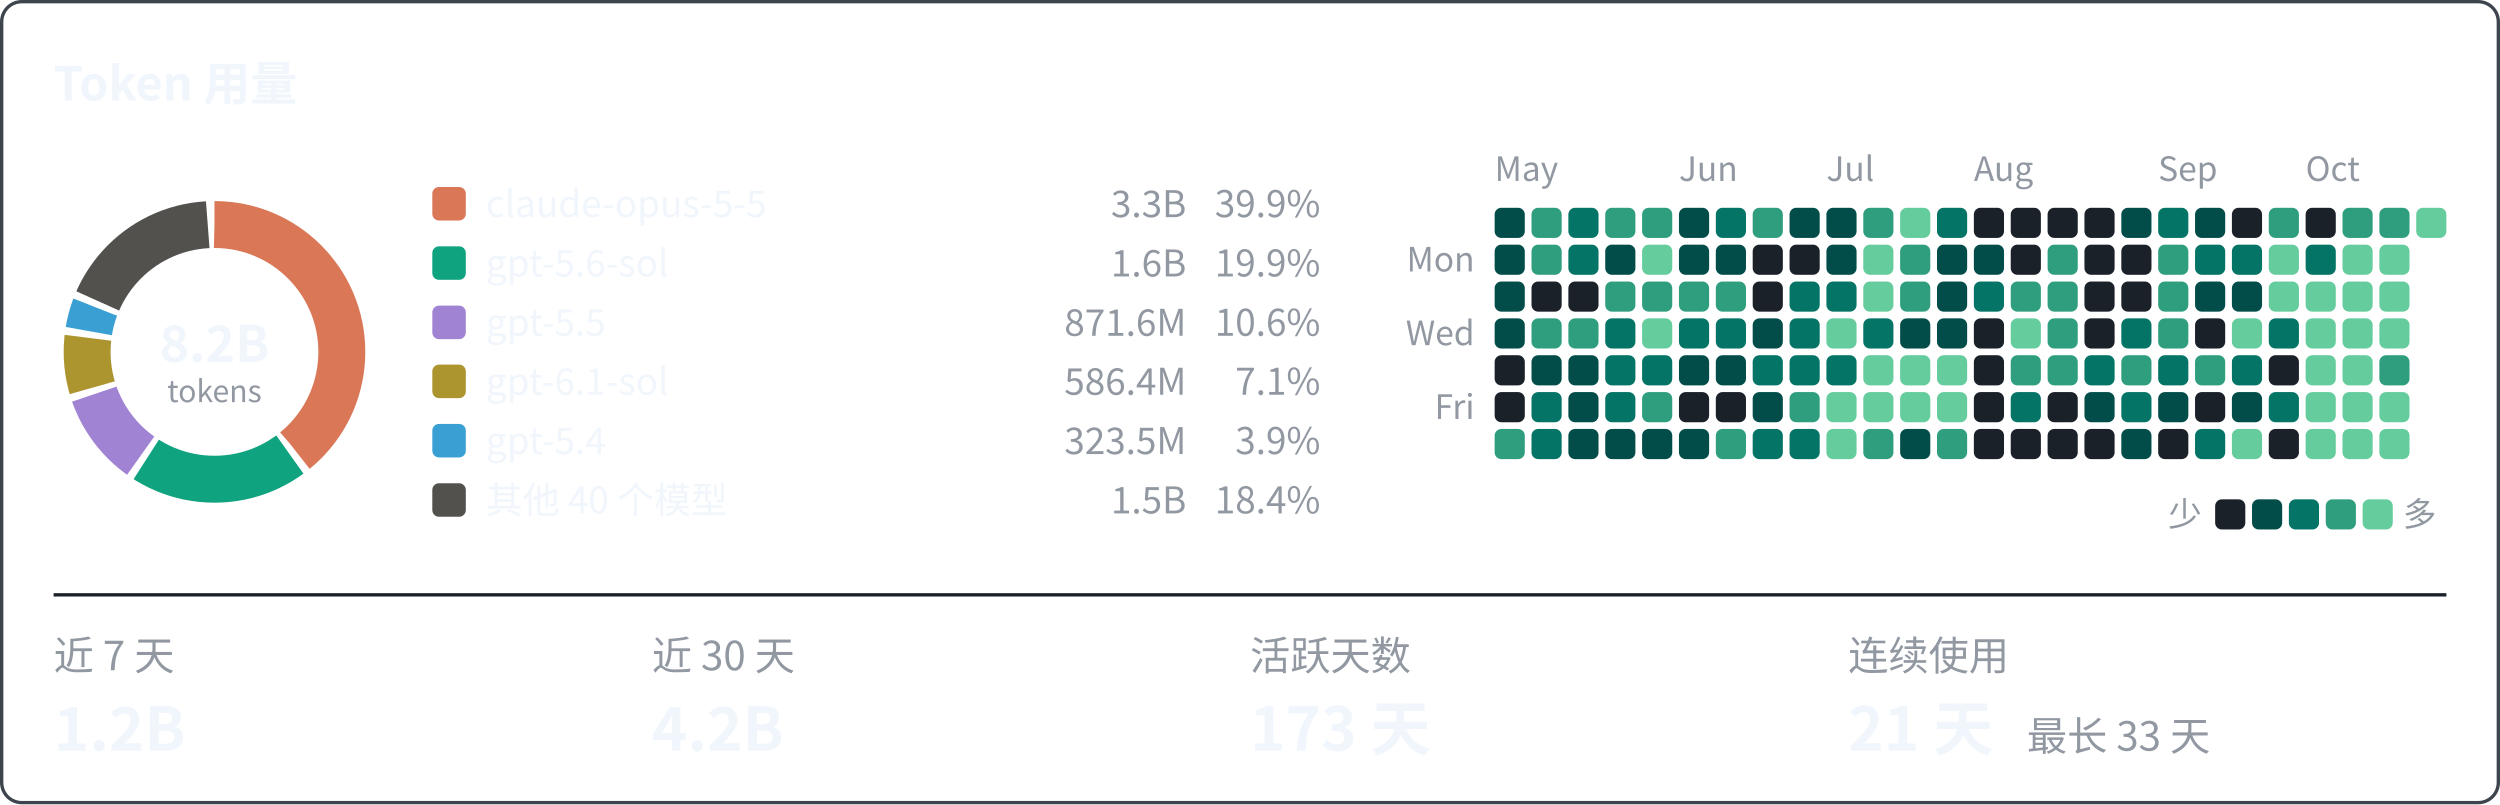
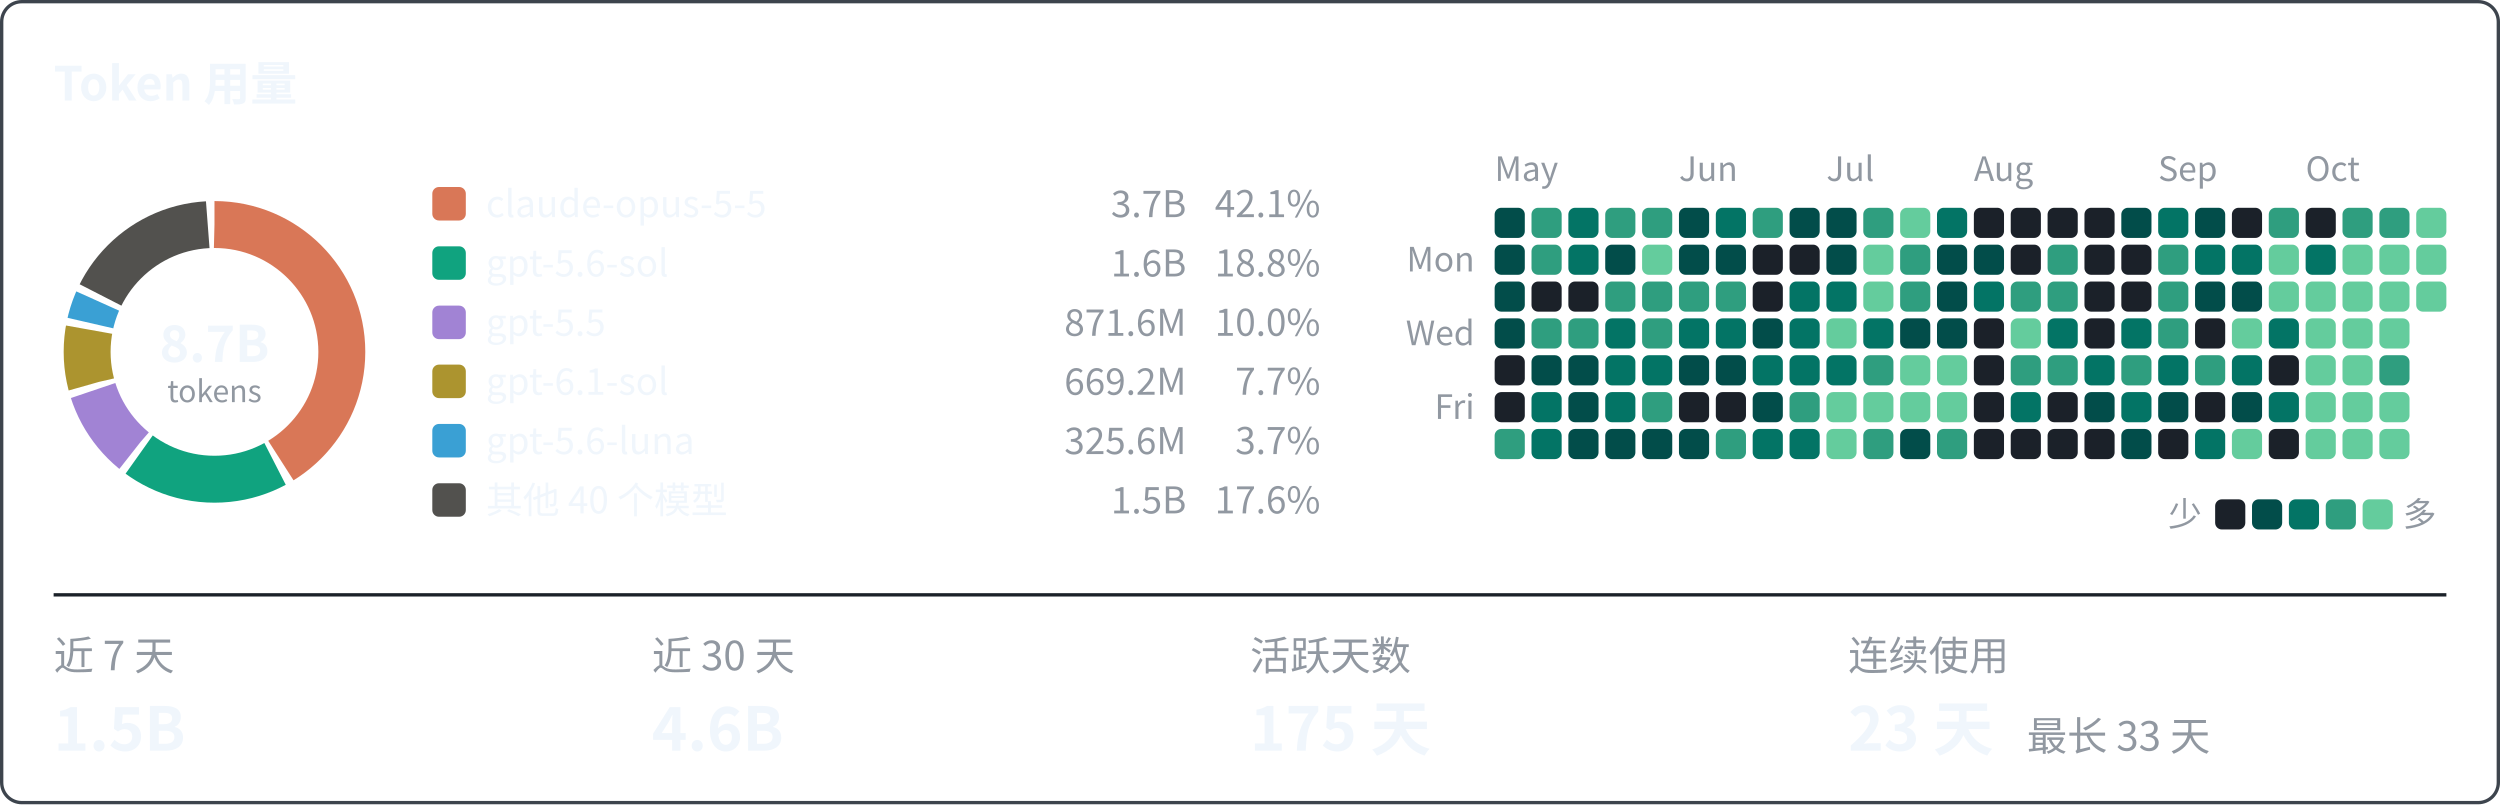
<svg xmlns="http://www.w3.org/2000/svg" width="746" height="240" viewBox="0 0 746 240" font-family="system-ui, -apple-system, 'Segoe UI', 'PingFang SC', 'Microsoft YaHei', 'Noto Sans CJK SC', sans-serif">
  <rect x="0.5" y="0.5" width="745" height="239" rx="6" fill="none" stroke="#3d444d" />
  <text x="16" y="30" font-size="14" font-weight="600" fill="#f0f6fc">Token 用量</text>
  <text x="446" y="54" font-size="10" fill="#9198a1">May</text>
  <text x="501" y="54" font-size="10" fill="#9198a1">Jun</text>
  <text x="545" y="54" font-size="10" fill="#9198a1">Jul</text>
  <text x="589" y="54" font-size="10" fill="#9198a1">Aug</text>
  <text x="644" y="54" font-size="10" fill="#9198a1">Sep</text>
  <text x="688" y="54" font-size="10" fill="#9198a1">Oct</text>
  <text x="440" y="81" font-size="10" text-anchor="end" fill="#9198a1">Mon</text>
  <text x="440" y="103" font-size="10" text-anchor="end" fill="#9198a1">Wed</text>
  <text x="440" y="125" font-size="10" text-anchor="end" fill="#9198a1">Fri</text>
  <rect x="446" y="62" width="9" height="9" rx="2" fill="#024d4a" />
  <rect x="446" y="73" width="9" height="9" rx="2" fill="#024d4a" />
  <rect x="446" y="84" width="9" height="9" rx="2" fill="#024d4a" />
  <rect x="446" y="95" width="9" height="9" rx="2" fill="#024d4a" />
  <rect x="446" y="106" width="9" height="9" rx="2" fill="#1b2129" />
  <rect x="446" y="117" width="9" height="9" rx="2" fill="#1b2129" />
  <rect x="446" y="128" width="9" height="9" rx="2" fill="#2f9e7f" />
  <rect x="457" y="62" width="9" height="9" rx="2" fill="#2f9e7f" />
  <rect x="457" y="73" width="9" height="9" rx="2" fill="#2f9e7f" />
  <rect x="457" y="84" width="9" height="9" rx="2" fill="#1b2129" />
  <rect x="457" y="95" width="9" height="9" rx="2" fill="#2f9e7f" />
  <rect x="457" y="106" width="9" height="9" rx="2" fill="#024d4a" />
  <rect x="457" y="117" width="9" height="9" rx="2" fill="#037465" />
  <rect x="457" y="128" width="9" height="9" rx="2" fill="#037465" />
  <rect x="468" y="62" width="9" height="9" rx="2" fill="#037465" />
  <rect x="468" y="73" width="9" height="9" rx="2" fill="#037465" />
  <rect x="468" y="84" width="9" height="9" rx="2" fill="#1b2129" />
  <rect x="468" y="95" width="9" height="9" rx="2" fill="#2f9e7f" />
  <rect x="468" y="106" width="9" height="9" rx="2" fill="#024d4a" />
  <rect x="468" y="117" width="9" height="9" rx="2" fill="#024d4a" />
  <rect x="468" y="128" width="9" height="9" rx="2" fill="#024d4a" />
  <rect x="479" y="62" width="9" height="9" rx="2" fill="#2f9e7f" />
  <rect x="479" y="73" width="9" height="9" rx="2" fill="#024d4a" />
  <rect x="479" y="84" width="9" height="9" rx="2" fill="#2f9e7f" />
  <rect x="479" y="95" width="9" height="9" rx="2" fill="#037465" />
  <rect x="479" y="106" width="9" height="9" rx="2" fill="#037465" />
  <rect x="479" y="117" width="9" height="9" rx="2" fill="#037465" />
  <rect x="479" y="128" width="9" height="9" rx="2" fill="#024d4a" />
  <rect x="490" y="62" width="9" height="9" rx="2" fill="#2f9e7f" />
  <rect x="490" y="73" width="9" height="9" rx="2" fill="#64cc9d" />
  <rect x="490" y="84" width="9" height="9" rx="2" fill="#2f9e7f" />
-   <rect x="490" y="95" width="9" height="9" rx="2" fill="#64cc9d" />
+   <rect x="490" y="95" width="9" height="9" rx="2" fill="#2f9e7f" />
  <rect x="490" y="106" width="9" height="9" rx="2" fill="#037465" />
  <rect x="490" y="117" width="9" height="9" rx="2" fill="#2f9e7f" />
  <rect x="490" y="128" width="9" height="9" rx="2" fill="#024d4a" />
  <rect x="501" y="62" width="9" height="9" rx="2" fill="#024d4a" />
  <rect x="501" y="73" width="9" height="9" rx="2" fill="#024d4a" />
  <rect x="501" y="84" width="9" height="9" rx="2" fill="#2f9e7f" />
  <rect x="501" y="95" width="9" height="9" rx="2" fill="#037465" />
  <rect x="501" y="106" width="9" height="9" rx="2" fill="#024d4a" />
  <rect x="501" y="117" width="9" height="9" rx="2" fill="#1b2129" />
  <rect x="501" y="128" width="9" height="9" rx="2" fill="#024d4a" />
  <rect x="512" y="62" width="9" height="9" rx="2" fill="#037465" />
  <rect x="512" y="73" width="9" height="9" rx="2" fill="#024d4a" />
  <rect x="512" y="84" width="9" height="9" rx="2" fill="#2f9e7f" />
  <rect x="512" y="95" width="9" height="9" rx="2" fill="#037465" />
  <rect x="512" y="106" width="9" height="9" rx="2" fill="#024d4a" />
  <rect x="512" y="117" width="9" height="9" rx="2" fill="#1b2129" />
  <rect x="512" y="128" width="9" height="9" rx="2" fill="#2f9e7f" />
  <rect x="523" y="62" width="9" height="9" rx="2" fill="#2f9e7f" />
  <rect x="523" y="73" width="9" height="9" rx="2" fill="#1b2129" />
  <rect x="523" y="84" width="9" height="9" rx="2" fill="#1b2129" />
  <rect x="523" y="95" width="9" height="9" rx="2" fill="#024d4a" />
  <rect x="523" y="106" width="9" height="9" rx="2" fill="#037465" />
  <rect x="523" y="117" width="9" height="9" rx="2" fill="#024d4a" />
  <rect x="523" y="128" width="9" height="9" rx="2" fill="#037465" />
  <rect x="534" y="62" width="9" height="9" rx="2" fill="#024d4a" />
  <rect x="534" y="73" width="9" height="9" rx="2" fill="#1b2129" />
  <rect x="534" y="84" width="9" height="9" rx="2" fill="#037465" />
  <rect x="534" y="95" width="9" height="9" rx="2" fill="#037465" />
  <rect x="534" y="106" width="9" height="9" rx="2" fill="#037465" />
  <rect x="534" y="117" width="9" height="9" rx="2" fill="#2f9e7f" />
  <rect x="534" y="128" width="9" height="9" rx="2" fill="#037465" />
  <rect x="545" y="62" width="9" height="9" rx="2" fill="#024d4a" />
  <rect x="545" y="73" width="9" height="9" rx="2" fill="#024d4a" />
  <rect x="545" y="84" width="9" height="9" rx="2" fill="#037465" />
  <rect x="545" y="95" width="9" height="9" rx="2" fill="#64cc9d" />
  <rect x="545" y="106" width="9" height="9" rx="2" fill="#037465" />
  <rect x="545" y="117" width="9" height="9" rx="2" fill="#64cc9d" />
  <rect x="545" y="128" width="9" height="9" rx="2" fill="#64cc9d" />
  <rect x="556" y="62" width="9" height="9" rx="2" fill="#2f9e7f" />
  <rect x="556" y="73" width="9" height="9" rx="2" fill="#64cc9d" />
  <rect x="556" y="84" width="9" height="9" rx="2" fill="#64cc9d" />
  <rect x="556" y="95" width="9" height="9" rx="2" fill="#037465" />
-   <rect x="556" y="106" width="9" height="9" rx="2" fill="#64cc9d" />
+   <rect x="556" y="106" width="9" height="9" rx="2" fill="#2f9e7f" />
  <rect x="556" y="117" width="9" height="9" rx="2" fill="#64cc9d" />
  <rect x="556" y="128" width="9" height="9" rx="2" fill="#2f9e7f" />
  <rect x="567" y="62" width="9" height="9" rx="2" fill="#64cc9d" />
  <rect x="567" y="73" width="9" height="9" rx="2" fill="#2f9e7f" />
  <rect x="567" y="84" width="9" height="9" rx="2" fill="#2f9e7f" />
  <rect x="567" y="95" width="9" height="9" rx="2" fill="#024d4a" />
  <rect x="567" y="106" width="9" height="9" rx="2" fill="#64cc9d" />
  <rect x="567" y="117" width="9" height="9" rx="2" fill="#64cc9d" />
  <rect x="567" y="128" width="9" height="9" rx="2" fill="#024d4a" />
  <rect x="578" y="62" width="9" height="9" rx="2" fill="#037465" />
  <rect x="578" y="73" width="9" height="9" rx="2" fill="#024d4a" />
  <rect x="578" y="84" width="9" height="9" rx="2" fill="#024d4a" />
  <rect x="578" y="95" width="9" height="9" rx="2" fill="#024d4a" />
  <rect x="578" y="106" width="9" height="9" rx="2" fill="#64cc9d" />
  <rect x="578" y="117" width="9" height="9" rx="2" fill="#64cc9d" />
  <rect x="578" y="128" width="9" height="9" rx="2" fill="#2f9e7f" />
  <rect x="589" y="62" width="9" height="9" rx="2" fill="#1b2129" />
  <rect x="589" y="73" width="9" height="9" rx="2" fill="#024d4a" />
  <rect x="589" y="84" width="9" height="9" rx="2" fill="#037465" />
  <rect x="589" y="95" width="9" height="9" rx="2" fill="#1b2129" />
  <rect x="589" y="106" width="9" height="9" rx="2" fill="#1b2129" />
  <rect x="589" y="117" width="9" height="9" rx="2" fill="#1b2129" />
  <rect x="589" y="128" width="9" height="9" rx="2" fill="#1b2129" />
  <rect x="600" y="62" width="9" height="9" rx="2" fill="#1b2129" />
  <rect x="600" y="73" width="9" height="9" rx="2" fill="#1b2129" />
  <rect x="600" y="84" width="9" height="9" rx="2" fill="#2f9e7f" />
  <rect x="600" y="95" width="9" height="9" rx="2" fill="#64cc9d" />
  <rect x="600" y="106" width="9" height="9" rx="2" fill="#2f9e7f" />
  <rect x="600" y="117" width="9" height="9" rx="2" fill="#037465" />
  <rect x="600" y="128" width="9" height="9" rx="2" fill="#1b2129" />
  <rect x="611" y="62" width="9" height="9" rx="2" fill="#1b2129" />
  <rect x="611" y="73" width="9" height="9" rx="2" fill="#2f9e7f" />
  <rect x="611" y="84" width="9" height="9" rx="2" fill="#2f9e7f" />
-   <rect x="611" y="95" width="9" height="9" rx="2" fill="#2f9e7f" />
+   <rect x="611" y="95" width="9" height="9" rx="2" fill="#037465" />
  <rect x="611" y="106" width="9" height="9" rx="2" fill="#2f9e7f" />
  <rect x="611" y="117" width="9" height="9" rx="2" fill="#1b2129" />
  <rect x="611" y="128" width="9" height="9" rx="2" fill="#1b2129" />
  <rect x="622" y="62" width="9" height="9" rx="2" fill="#1b2129" />
  <rect x="622" y="73" width="9" height="9" rx="2" fill="#1b2129" />
  <rect x="622" y="84" width="9" height="9" rx="2" fill="#1b2129" />
  <rect x="622" y="95" width="9" height="9" rx="2" fill="#1b2129" />
  <rect x="622" y="106" width="9" height="9" rx="2" fill="#037465" />
  <rect x="622" y="117" width="9" height="9" rx="2" fill="#024d4a" />
  <rect x="622" y="128" width="9" height="9" rx="2" fill="#1b2129" />
  <rect x="633" y="62" width="9" height="9" rx="2" fill="#024d4a" />
  <rect x="633" y="73" width="9" height="9" rx="2" fill="#1b2129" />
  <rect x="633" y="84" width="9" height="9" rx="2" fill="#1b2129" />
  <rect x="633" y="95" width="9" height="9" rx="2" fill="#037465" />
  <rect x="633" y="106" width="9" height="9" rx="2" fill="#2f9e7f" />
  <rect x="633" y="117" width="9" height="9" rx="2" fill="#037465" />
  <rect x="633" y="128" width="9" height="9" rx="2" fill="#024d4a" />
  <rect x="644" y="62" width="9" height="9" rx="2" fill="#037465" />
  <rect x="644" y="73" width="9" height="9" rx="2" fill="#2f9e7f" />
  <rect x="644" y="84" width="9" height="9" rx="2" fill="#2f9e7f" />
  <rect x="644" y="95" width="9" height="9" rx="2" fill="#2f9e7f" />
  <rect x="644" y="106" width="9" height="9" rx="2" fill="#037465" />
  <rect x="644" y="117" width="9" height="9" rx="2" fill="#024d4a" />
  <rect x="644" y="128" width="9" height="9" rx="2" fill="#1b2129" />
  <rect x="655" y="62" width="9" height="9" rx="2" fill="#024d4a" />
  <rect x="655" y="73" width="9" height="9" rx="2" fill="#037465" />
  <rect x="655" y="84" width="9" height="9" rx="2" fill="#024d4a" />
  <rect x="655" y="95" width="9" height="9" rx="2" fill="#1b2129" />
  <rect x="655" y="106" width="9" height="9" rx="2" fill="#2f9e7f" />
  <rect x="655" y="117" width="9" height="9" rx="2" fill="#1b2129" />
  <rect x="655" y="128" width="9" height="9" rx="2" fill="#037465" />
  <rect x="666" y="62" width="9" height="9" rx="2" fill="#1b2129" />
  <rect x="666" y="73" width="9" height="9" rx="2" fill="#037465" />
  <rect x="666" y="84" width="9" height="9" rx="2" fill="#024d4a" />
  <rect x="666" y="95" width="9" height="9" rx="2" fill="#64cc9d" />
  <rect x="666" y="106" width="9" height="9" rx="2" fill="#037465" />
  <rect x="666" y="117" width="9" height="9" rx="2" fill="#024d4a" />
  <rect x="666" y="128" width="9" height="9" rx="2" fill="#64cc9d" />
  <rect x="677" y="62" width="9" height="9" rx="2" fill="#2f9e7f" />
  <rect x="677" y="73" width="9" height="9" rx="2" fill="#64cc9d" />
  <rect x="677" y="84" width="9" height="9" rx="2" fill="#64cc9d" />
  <rect x="677" y="95" width="9" height="9" rx="2" fill="#037465" />
  <rect x="677" y="106" width="9" height="9" rx="2" fill="#1b2129" />
  <rect x="677" y="117" width="9" height="9" rx="2" fill="#037465" />
  <rect x="677" y="128" width="9" height="9" rx="2" fill="#1b2129" />
  <rect x="688" y="62" width="9" height="9" rx="2" fill="#1b2129" />
  <rect x="688" y="73" width="9" height="9" rx="2" fill="#037465" />
  <rect x="688" y="84" width="9" height="9" rx="2" fill="#64cc9d" />
  <rect x="688" y="95" width="9" height="9" rx="2" fill="#64cc9d" />
  <rect x="688" y="106" width="9" height="9" rx="2" fill="#64cc9d" />
  <rect x="688" y="117" width="9" height="9" rx="2" fill="#64cc9d" />
  <rect x="688" y="128" width="9" height="9" rx="2" fill="#64cc9d" />
  <rect x="699" y="62" width="9" height="9" rx="2" fill="#2f9e7f" />
  <rect x="699" y="73" width="9" height="9" rx="2" fill="#64cc9d" />
  <rect x="699" y="84" width="9" height="9" rx="2" fill="#64cc9d" />
  <rect x="699" y="95" width="9" height="9" rx="2" fill="#64cc9d" />
  <rect x="699" y="106" width="9" height="9" rx="2" fill="#64cc9d" />
  <rect x="699" y="117" width="9" height="9" rx="2" fill="#64cc9d" />
  <rect x="699" y="128" width="9" height="9" rx="2" fill="#64cc9d" />
  <rect x="710" y="62" width="9" height="9" rx="2" fill="#2f9e7f" />
  <rect x="710" y="73" width="9" height="9" rx="2" fill="#64cc9d" />
  <rect x="710" y="84" width="9" height="9" rx="2" fill="#64cc9d" />
  <rect x="710" y="95" width="9" height="9" rx="2" fill="#64cc9d" />
  <rect x="710" y="106" width="9" height="9" rx="2" fill="#2f9e7f" />
  <rect x="710" y="117" width="9" height="9" rx="2" fill="#64cc9d" />
  <rect x="710" y="128" width="9" height="9" rx="2" fill="#64cc9d" />
  <rect x="721" y="62" width="9" height="9" rx="2" fill="#64cc9d" />
+   <rect x="721" y="73" width="9" height="9" rx="2" fill="#64cc9d" />
+   <rect x="721" y="84" width="9" height="9" rx="2" fill="#64cc9d" />
  <text x="657" y="157" font-size="10" text-anchor="end" fill="#9198a1">少</text>
  <rect x="661" y="149" width="9" height="9" rx="2" fill="#1b2129" />
  <rect x="672" y="149" width="9" height="9" rx="2" fill="#024d4a" />
  <rect x="683" y="149" width="9" height="9" rx="2" fill="#037465" />
  <rect x="694" y="149" width="9" height="9" rx="2" fill="#2f9e7f" />
  <rect x="705" y="149" width="9" height="9" rx="2" fill="#64cc9d" />
  <text x="717" y="157" font-size="10" fill="#9198a1">多</text>
-   <circle cx="64" cy="105.0" r="38" fill="none" stroke="#d97757" stroke-width="14" stroke-dasharray="93.31 238.76" stroke-dashoffset="-0.00" transform="rotate(-90 64 105.0)" />
-   <circle cx="64" cy="105.0" r="38" fill="none" stroke="#10a37f" stroke-width="14" stroke-dasharray="45.56 238.76" stroke-dashoffset="-95.31" transform="rotate(-90 64 105.0)" />
-   <circle cx="64" cy="105.0" r="38" fill="none" stroke="#a183d4" stroke-width="14" stroke-dasharray="23.36 238.76" stroke-dashoffset="-142.87" transform="rotate(-90 64 105.0)" />
-   <circle cx="64" cy="105.0" r="38" fill="none" stroke="#ac942f" stroke-width="14" stroke-dasharray="15.06 238.76" stroke-dashoffset="-168.23" transform="rotate(-90 64 105.0)" />
-   <circle cx="64" cy="105.0" r="38" fill="none" stroke="#3aa0d4" stroke-width="14" stroke-dasharray="7.41 238.76" stroke-dashoffset="-185.30" transform="rotate(-90 64 105.0)" />
-   <circle cx="64" cy="105.0" r="38" fill="none" stroke="#52514e" stroke-width="14" stroke-dasharray="42.05 238.76" stroke-dashoffset="-194.71" transform="rotate(-90 64 105.0)" />
-   <text x="64" y="108.0" font-size="15" font-weight="600" text-anchor="middle" fill="#f0f6fc">8.2B</text>
+   <circle cx="64" cy="105.0" r="38" fill="none" stroke="#d97757" stroke-width="14" stroke-dasharray="98.54 238.76" stroke-dashoffset="-0.00" transform="rotate(-90 64 105.0)" />
+   <circle cx="64" cy="105.0" r="38" fill="none" stroke="#10a37f" stroke-width="14" stroke-dasharray="42.89 238.76" stroke-dashoffset="-100.54" transform="rotate(-90 64 105.0)" />
+   <circle cx="64" cy="105.0" r="38" fill="none" stroke="#a183d4" stroke-width="14" stroke-dasharray="21.93 238.76" stroke-dashoffset="-145.43" transform="rotate(-90 64 105.0)" />
+   <circle cx="64" cy="105.0" r="38" fill="none" stroke="#ac942f" stroke-width="14" stroke-dasharray="16.38 238.76" stroke-dashoffset="-169.36" transform="rotate(-90 64 105.0)" />
+   <circle cx="64" cy="105.0" r="38" fill="none" stroke="#3aa0d4" stroke-width="14" stroke-dasharray="6.94 238.76" stroke-dashoffset="-187.74" transform="rotate(-90 64 105.0)" />
+   <circle cx="64" cy="105.0" r="38" fill="none" stroke="#52514e" stroke-width="14" stroke-dasharray="40.08 238.76" stroke-dashoffset="-196.68" transform="rotate(-90 64 105.0)" />
+   <text x="64" y="108.0" font-size="15" font-weight="600" text-anchor="middle" fill="#f0f6fc">8.7B</text>
  <text x="64" y="120.0" font-size="9" text-anchor="middle" fill="#9198a1">tokens</text>
  <rect x="129" y="55.8" width="10" height="10" rx="2" fill="#d97757" />
  <text x="145" y="64.8" font-size="11" fill="#f0f6fc">claude-opus-5-5</text>
-   <text x="354" y="64.8" font-size="11" text-anchor="end" fill="#9198a1">3.3B</text>
-   <text x="394" y="64.8" font-size="11" text-anchor="end" fill="#9198a1">39.9%</text>
+   <text x="354" y="64.8" font-size="11" text-anchor="end" fill="#9198a1">3.7B</text>
+   <text x="394" y="64.8" font-size="11" text-anchor="end" fill="#9198a1">42.1%</text>
  <rect x="129" y="73.5" width="10" height="10" rx="2" fill="#10a37f" />
  <text x="145" y="82.5" font-size="11" fill="#f0f6fc">gpt-5.6-sol</text>
  <text x="354" y="82.5" font-size="11" text-anchor="end" fill="#9198a1">1.6B</text>
-   <text x="394" y="82.5" font-size="11" text-anchor="end" fill="#9198a1">19.9%</text>
+   <text x="394" y="82.5" font-size="11" text-anchor="end" fill="#9198a1">18.8%</text>
  <rect x="129" y="91.2" width="10" height="10" rx="2" fill="#a183d4" />
  <text x="145" y="100.2" font-size="11" fill="#f0f6fc">gpt-5.5</text>
  <text x="354" y="100.2" font-size="11" text-anchor="end" fill="#9198a1">871.6M</text>
-   <text x="394" y="100.2" font-size="11" text-anchor="end" fill="#9198a1">10.6%</text>
+   <text x="394" y="100.2" font-size="11" text-anchor="end" fill="#9198a1">10.0%</text>
  <rect x="129" y="108.8" width="10" height="10" rx="2" fill="#ac942f" />
  <text x="145" y="117.8" font-size="11" fill="#f0f6fc">gpt-6.1-sol</text>
-   <text x="354" y="117.8" font-size="11" text-anchor="end" fill="#9198a1">586.4M</text>
-   <text x="394" y="117.8" font-size="11" text-anchor="end" fill="#9198a1">7.1%</text>
+   <text x="354" y="117.8" font-size="11" text-anchor="end" fill="#9198a1">669.2M</text>
+   <text x="394" y="117.8" font-size="11" text-anchor="end" fill="#9198a1">7.7%</text>
  <rect x="129" y="126.5" width="10" height="10" rx="2" fill="#3aa0d4" />
-   <text x="145" y="135.5" font-size="11" fill="#f0f6fc">gpt-5.4</text>
-   <text x="354" y="135.5" font-size="11" text-anchor="end" fill="#9198a1">323.5M</text>
-   <text x="394" y="135.5" font-size="11" text-anchor="end" fill="#9198a1">3.9%</text>
+   <text x="145" y="135.5" font-size="11" fill="#f0f6fc">gpt-5.6-luna</text>
+   <text x="354" y="135.5" font-size="11" text-anchor="end" fill="#9198a1">325.6M</text>
+   <text x="394" y="135.5" font-size="11" text-anchor="end" fill="#9198a1">3.7%</text>
  <rect x="129" y="144.2" width="10" height="10" rx="2" fill="#52514e" />
  <text x="145" y="153.2" font-size="11" fill="#f0f6fc">其他 40 个模型</text>
  <text x="354" y="153.2" font-size="11" text-anchor="end" fill="#9198a1">1.5B</text>
-   <text x="394" y="153.2" font-size="11" text-anchor="end" fill="#9198a1">18.4%</text>
+   <text x="394" y="153.2" font-size="11" text-anchor="end" fill="#9198a1">17.6%</text>
  <line x1="16" y1="177.5" x2="730" y2="177.5" stroke="#1b2129" stroke-width="1" />
  <text x="16.0" y="200" font-size="12" fill="#9198a1">近 7 天</text>
-   <text x="16.0" y="224" font-size="18" font-weight="600" fill="#f0f6fc">1.2B</text>
+   <text x="16.0" y="224" font-size="18" font-weight="600" fill="#f0f6fc">1.5B</text>
  <text x="194.5" y="200" font-size="12" fill="#9198a1">近 30 天</text>
-   <text x="194.5" y="224" font-size="18" font-weight="600" fill="#f0f6fc">4.2B</text>
+   <text x="194.5" y="224" font-size="18" font-weight="600" fill="#f0f6fc">4.6B</text>
  <text x="373.0" y="200" font-size="12" fill="#9198a1">活跃天数</text>
-   <text x="373.0" y="224" font-size="18" font-weight="600" fill="#f0f6fc">173 天</text>
+   <text x="373.0" y="224" font-size="18" font-weight="600" fill="#f0f6fc">175 天</text>
  <text x="551.5" y="200" font-size="12" fill="#9198a1">连续使用</text>
-   <text x="551.5" y="224" font-size="18" font-weight="600" fill="#f0f6fc">21 天<tspan dx="10" font-size="12" font-weight="400" fill="#9198a1">最长 33 天</tspan>
+   <text x="551.5" y="224" font-size="18" font-weight="600" fill="#f0f6fc">23 天<tspan dx="10" font-size="12" font-weight="400" fill="#9198a1">最长 33 天</tspan>
  </text>
</svg>
